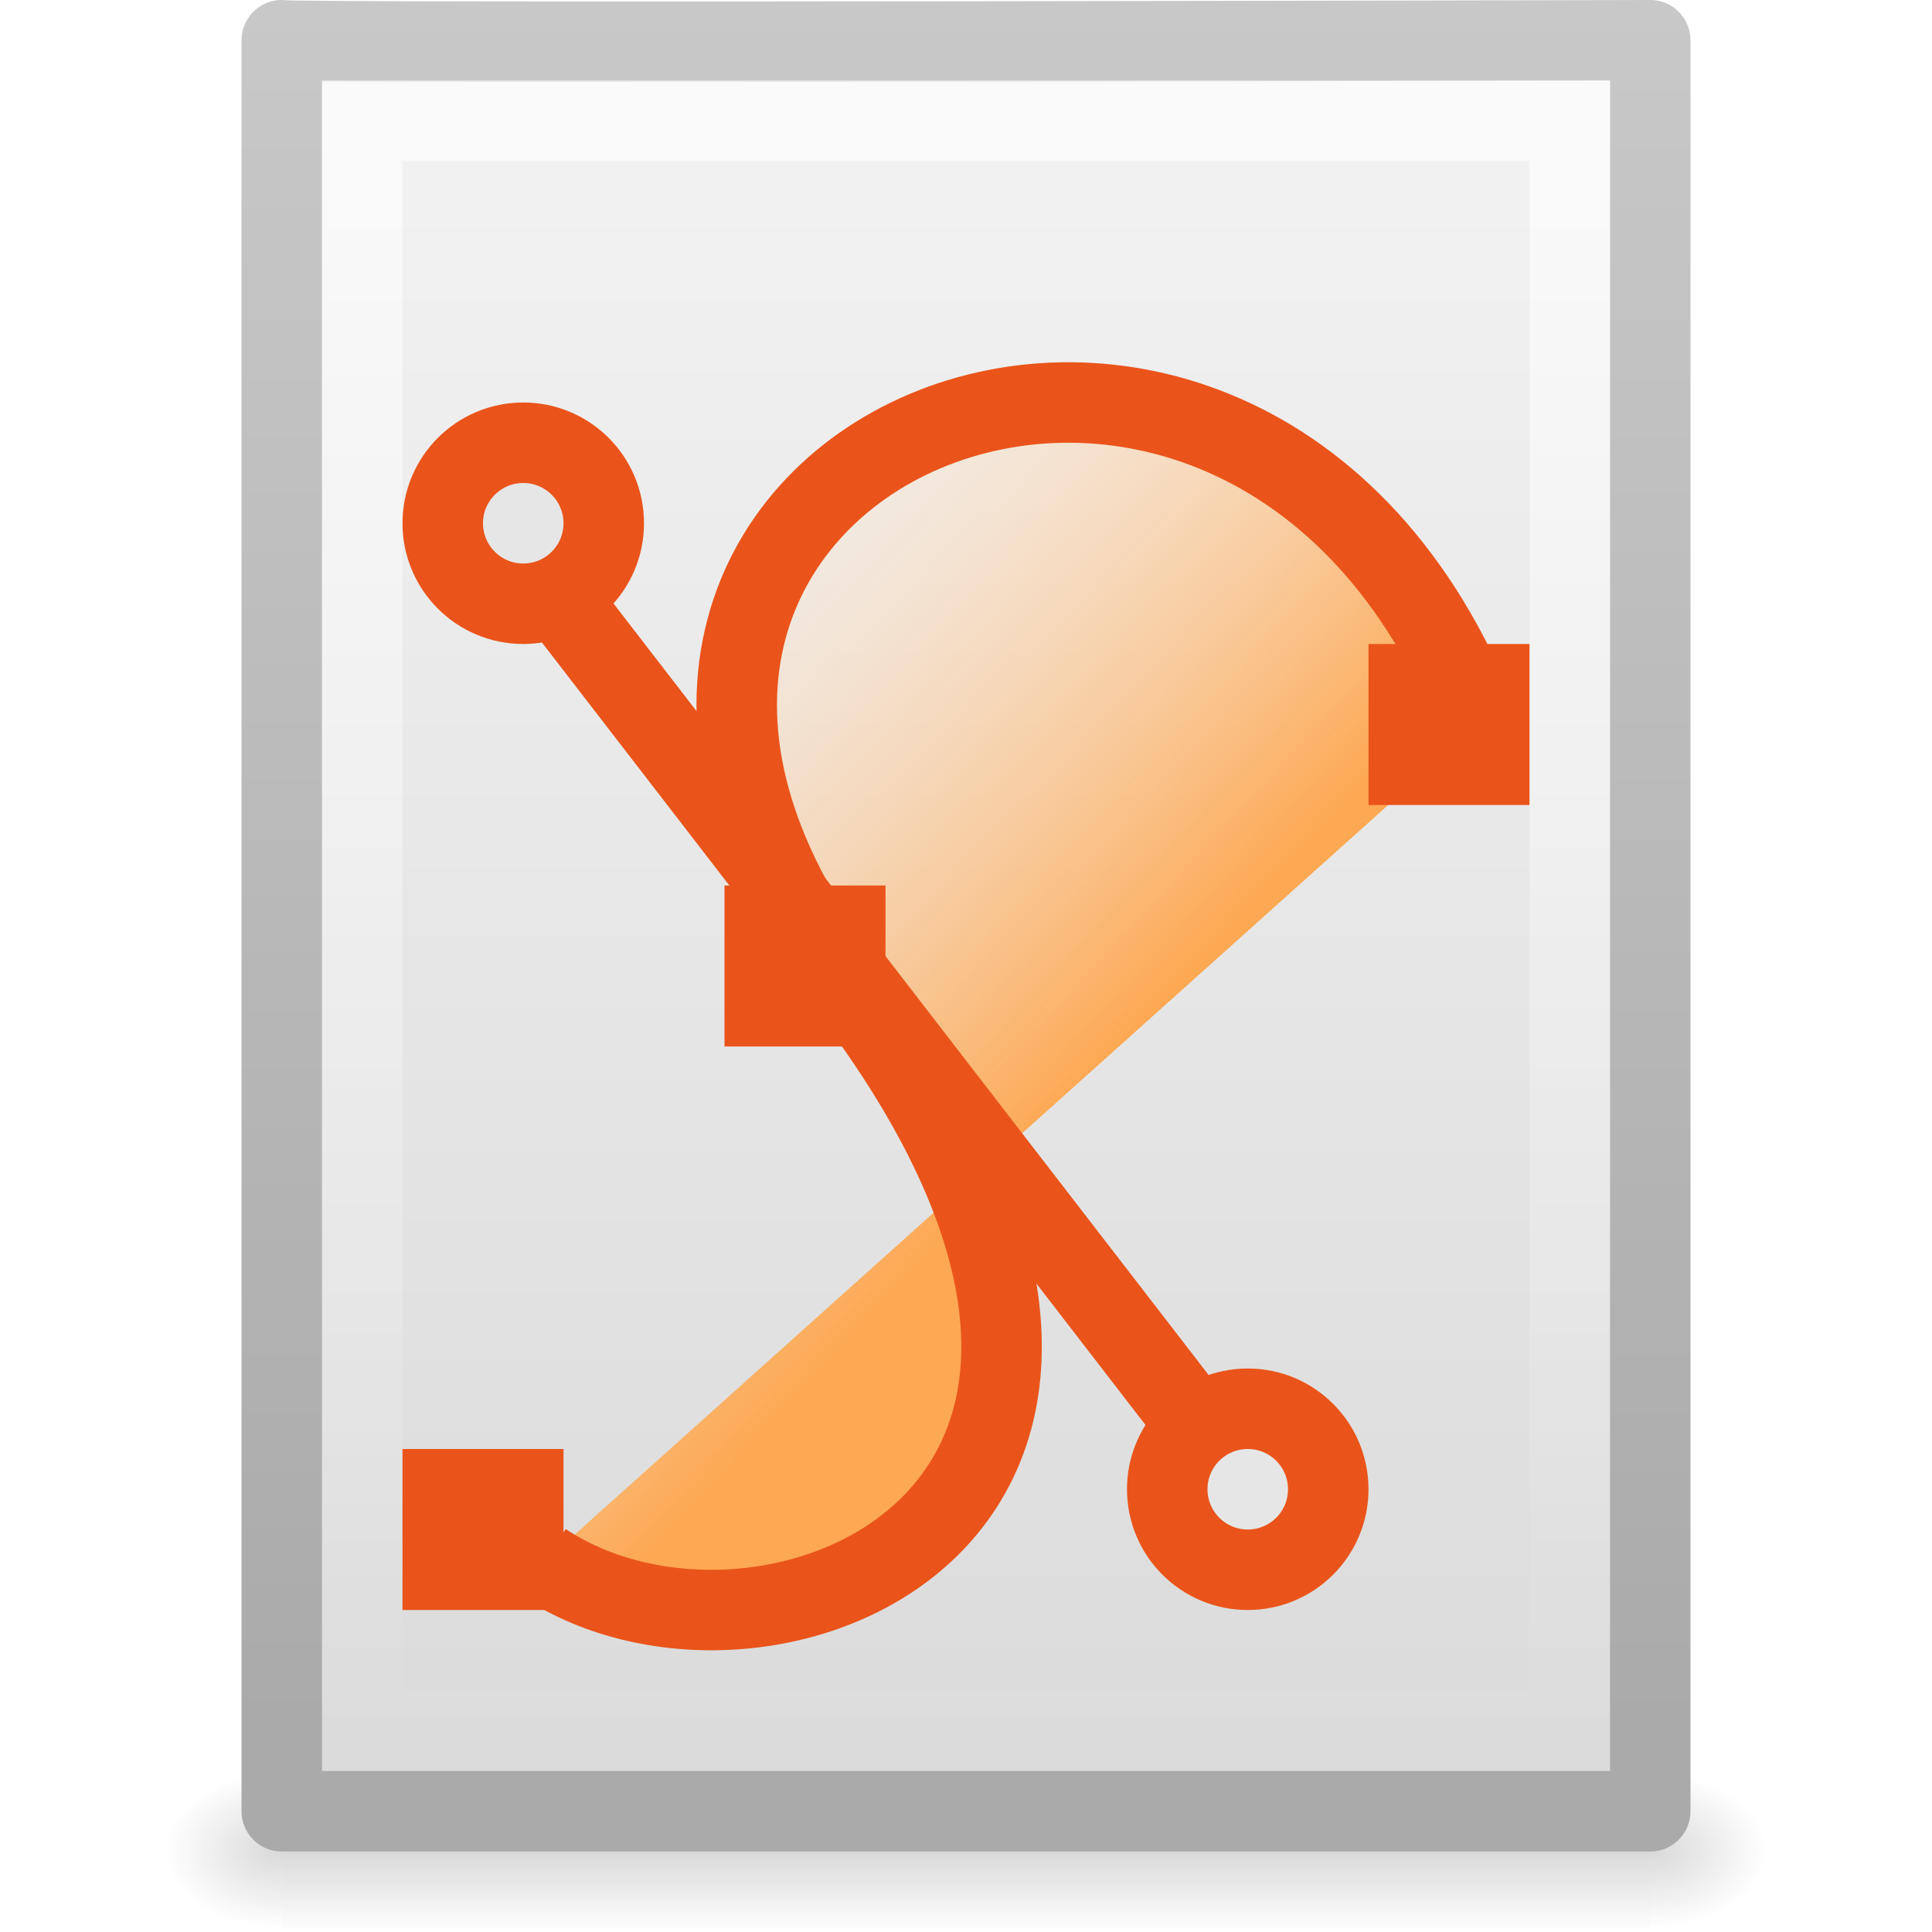
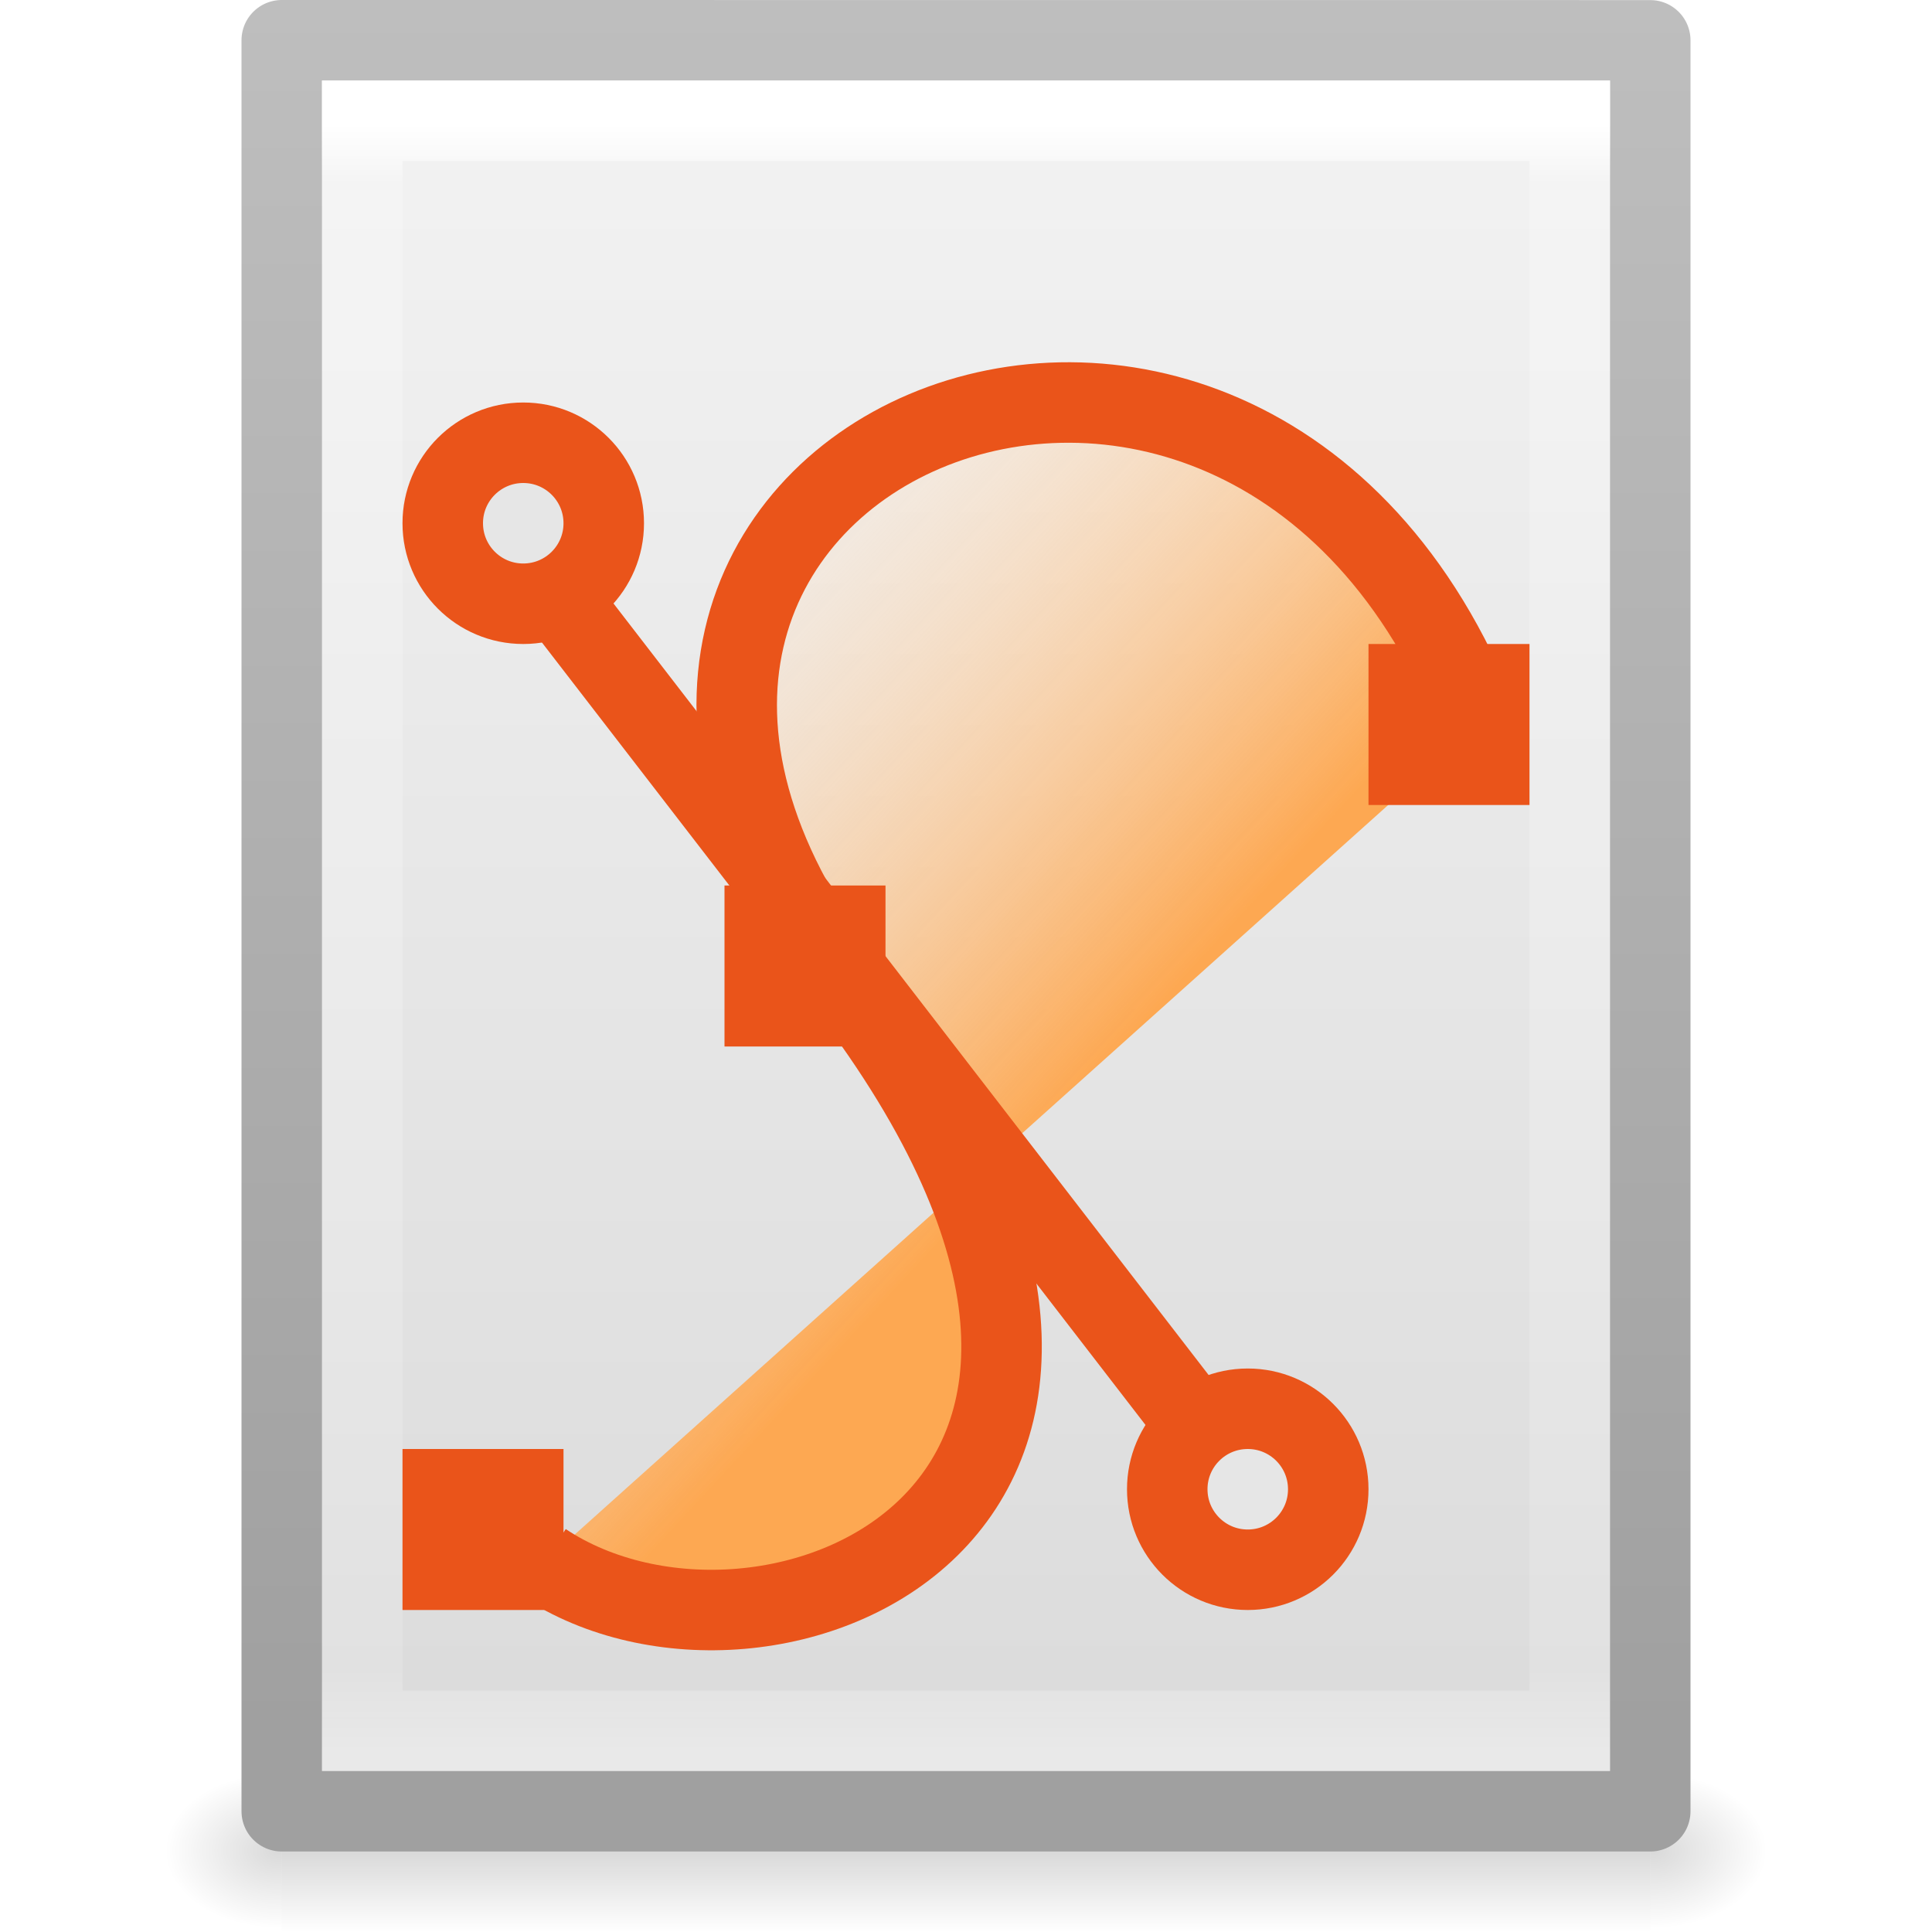
<svg xmlns="http://www.w3.org/2000/svg" xmlns:xlink="http://www.w3.org/1999/xlink" version="1.0" width="24" height="24" id="svg2770">
  <defs id="defs2772">
    <linearGradient id="linearGradient5048">
      <stop id="stop5050" style="stop-color:#000000;stop-opacity:0" offset="0" />
      <stop id="stop5056" style="stop-color:#000000;stop-opacity:1" offset="0.5" />
      <stop id="stop5052" style="stop-color:#000000;stop-opacity:0" offset="1" />
    </linearGradient>
    <linearGradient x1="302.857" y1="366.648" x2="302.857" y2="609.505" id="linearGradient2447" xlink:href="#linearGradient5048" gradientUnits="userSpaceOnUse" gradientTransform="matrix(0.0352071,0,0,0.00823529,-0.724852,18.98055)" />
    <radialGradient cx="605.714" cy="486.648" r="117.143" fx="605.714" fy="486.648" id="radialGradient2444" xlink:href="#linearGradient5060" gradientUnits="userSpaceOnUse" gradientTransform="matrix(-0.01204859,0,0,0.00823529,10.76121,18.98057)" />
    <linearGradient id="linearGradient5060">
      <stop id="stop5062" style="stop-color:#000000;stop-opacity:1" offset="0" />
      <stop id="stop5064" style="stop-color:#000000;stop-opacity:0" offset="1" />
    </linearGradient>
    <radialGradient cx="605.714" cy="486.648" r="117.143" fx="605.714" fy="486.648" id="radialGradient2441" xlink:href="#linearGradient5060" gradientUnits="userSpaceOnUse" gradientTransform="matrix(0.01204859,0,0,0.00823529,13.23879,18.98057)" />
    <linearGradient id="linearGradient3104">
      <stop id="stop3106" style="stop-color:#aaaaaa;stop-opacity:1" offset="0" />
      <stop id="stop3108" style="stop-color:#c8c8c8;stop-opacity:1" offset="1" />
    </linearGradient>
    <linearGradient x1="-51.786" y1="50.786" x2="-51.786" y2="2.906" id="linearGradient2438" xlink:href="#linearGradient3104" gradientUnits="userSpaceOnUse" gradientTransform="matrix(0.3922135,0,0,0.4473607,29.19929,-1.2387)" />
    <linearGradient id="linearGradient3600">
      <stop id="stop3602" style="stop-color:#f4f4f4;stop-opacity:1" offset="0" />
      <stop id="stop3604" style="stop-color:#dbdbdb;stop-opacity:1" offset="1" />
    </linearGradient>
    <linearGradient x1="25.132" y1="0.985" x2="25.132" y2="47.013" id="linearGradient2435" xlink:href="#linearGradient3600" gradientUnits="userSpaceOnUse" gradientTransform="matrix(0.4857154,0,0,0.4780255,0.3428305,-0.7059501)" />
    <radialGradient cx="102" cy="112.305" r="139.559" id="XMLID_8_" gradientUnits="userSpaceOnUse">
      <stop id="stop41" style="stop-color:#b7b8b9;stop-opacity:1" offset="0" />
      <stop id="stop47" style="stop-color:#ececec;stop-opacity:1" offset="0.189" />
      <stop id="stop49" style="stop-color:#fafafa;stop-opacity:0" offset="0.257" />
      <stop id="stop51" style="stop-color:#ffffff;stop-opacity:0" offset="0.301" />
      <stop id="stop53" style="stop-color:#fafafa;stop-opacity:0" offset="0.531" />
      <stop id="stop55" style="stop-color:#ebecec;stop-opacity:0" offset="0.845" />
      <stop id="stop57" style="stop-color:#e1e2e3;stop-opacity:0" offset="1" />
    </radialGradient>
    <radialGradient cx="102" cy="112.305" r="139.559" id="radialGradient2432" xlink:href="#XMLID_8_" gradientUnits="userSpaceOnUse" gradientTransform="matrix(0.1702128,0,0,-0.1907226,1.106383,23.7165)" />
    <linearGradient id="linearGradient3211">
      <stop id="stop3213" style="stop-color:#ffffff;stop-opacity:1" offset="0" />
      <stop id="stop3215" style="stop-color:#ffffff;stop-opacity:0" offset="1" />
    </linearGradient>
    <linearGradient x1="24" y1="2" x2="24" y2="46.017" id="linearGradient2429" xlink:href="#linearGradient3211" gradientUnits="userSpaceOnUse" gradientTransform="matrix(0.4545444,0,0,0.4651153,1.090934,0.3372293)" />
    <linearGradient id="linearGradient3555">
      <stop id="stop3557" style="stop-color:#aac5d5;stop-opacity:1" offset="0" />
      <stop id="stop3559" style="stop-color:#ffffff;stop-opacity:0" offset="1" />
    </linearGradient>
    <linearGradient x1="28.534" y1="24.24" x2="16.887" y2="13.664" id="linearGradient2768" xlink:href="#linearGradient3555" gradientUnits="userSpaceOnUse" gradientTransform="matrix(0.6594275,0,0,0.6465221,-4.032673,-3.594716)" />
    <linearGradient id="linearGradient8589">
      <stop id="stop8591" style="stop-color:#fefefe;stop-opacity:1" offset="0" />
      <stop id="stop8593" style="stop-color:#cbcbcb;stop-opacity:1" offset="1" />
    </linearGradient>
    <linearGradient x1="32.892" y1="8.059" x2="36.358" y2="5.457" id="linearGradient2425" xlink:href="#linearGradient8589" gradientUnits="userSpaceOnUse" gradientTransform="matrix(0.4778466,0,0,0.5524833,0.3722548,-0.0761283)" />
    <linearGradient xlink:href="#linearGradient4102" id="linearGradient3023" gradientUnits="userSpaceOnUse" gradientTransform="matrix(1.050198,0,0,0.9932209,-1.681624,-0.764078)" x1="28.534" y1="24.24" x2="16.887" y2="13.664" />
    <linearGradient id="linearGradient4102">
      <stop id="stop4104" style="stop-color:#fda852;stop-opacity:1" offset="0" />
      <stop id="stop4106" style="stop-color:#ffffff;stop-opacity:0" offset="1" />
    </linearGradient>
    <linearGradient y2="13.664" x2="16.887" y1="24.24" x1="28.534" gradientTransform="matrix(1.050198,0,0,0.9932209,15.9786,-17.30175)" gradientUnits="userSpaceOnUse" id="linearGradient3057" xlink:href="#linearGradient4102" />
    <linearGradient xlink:href="#linearGradient8589" id="linearGradient3054" gradientUnits="userSpaceOnUse" gradientTransform="matrix(0.4778466,0,0,0.5524833,0.3722548,-0.0761283)" x1="32.892" y1="8.059" x2="36.358" y2="5.457" />
    <linearGradient xlink:href="#linearGradient4102" id="linearGradient3064" gradientUnits="userSpaceOnUse" gradientTransform="matrix(0.6594275,0,0,0.6465221,-4.032673,-3.594716)" x1="28.534" y1="24.24" x2="16.887" y2="13.664" />
    <linearGradient xlink:href="#linearGradient3211" id="linearGradient3067" gradientUnits="userSpaceOnUse" gradientTransform="matrix(0.4545444,0,0,0.4651153,1.090934,0.3372293)" x1="24" y1="2" x2="24" y2="46.017" />
    <radialGradient xlink:href="#XMLID_8_" id="radialGradient3070" gradientUnits="userSpaceOnUse" gradientTransform="matrix(0.1702128,0,0,-0.1907226,1.106383,23.7165)" cx="102" cy="112.305" r="139.559" />
    <linearGradient xlink:href="#linearGradient3600" id="linearGradient3073" gradientUnits="userSpaceOnUse" gradientTransform="matrix(0.4857154,0,0,0.4780255,0.3428305,-0.7059501)" x1="25.132" y1="0.985" x2="25.132" y2="47.013" />
    <linearGradient xlink:href="#linearGradient3104" id="linearGradient3075" gradientUnits="userSpaceOnUse" gradientTransform="matrix(0.3922135,0,0,0.4473607,29.19929,-1.2387)" x1="-51.786" y1="50.786" x2="-51.786" y2="2.906" />
    <radialGradient xlink:href="#linearGradient5060" id="radialGradient3078" gradientUnits="userSpaceOnUse" gradientTransform="matrix(0.01204859,0,0,0.00823529,13.23879,18.98057)" cx="605.714" cy="486.648" fx="605.714" fy="486.648" r="117.143" />
    <radialGradient xlink:href="#linearGradient5060" id="radialGradient3081" gradientUnits="userSpaceOnUse" gradientTransform="matrix(-0.01204859,0,0,0.00823529,10.76121,18.98057)" cx="605.714" cy="486.648" fx="605.714" fy="486.648" r="117.143" />
    <linearGradient xlink:href="#linearGradient5048" id="linearGradient3084" gradientUnits="userSpaceOnUse" gradientTransform="matrix(0.0352071,0,0,0.00823529,-0.724852,18.98055)" x1="302.857" y1="366.648" x2="302.857" y2="609.505" />
+     <linearGradient x1="302.857" y1="366.648" x2="302.857" y2="609.505" id="linearGradient3826" xlink:href="#linearGradient5048-8" gradientUnits="userSpaceOnUse" gradientTransform="matrix(0.0352071,0,0,0.0082353,-0.724852,26.98055)" />
+     <linearGradient id="linearGradient5048-8">
+       <stop id="stop5050-3" style="stop-color:#000000;stop-opacity:0" offset="0" />
+       <stop id="stop5056-5" style="stop-color:#000000;stop-opacity:1" offset="0.5" />
+       <stop id="stop5052-1" style="stop-color:#000000;stop-opacity:0" offset="1" />
+     </linearGradient>
+     <radialGradient cx="605.714" cy="486.648" r="117.143" fx="605.714" fy="486.648" id="radialGradient3048" xlink:href="#linearGradient5060-2" gradientUnits="userSpaceOnUse" gradientTransform="matrix(-0.01204859,0,0,0.0082353,10.76121,26.98056)" />
+     <linearGradient id="linearGradient5060-2">
+       <stop id="stop5062-6" style="stop-color:#000000;stop-opacity:1" offset="0" />
+       <stop id="stop5064-9" style="stop-color:#000000;stop-opacity:0" offset="1" />
+     </linearGradient>
+     <radialGradient cx="605.714" cy="486.648" r="117.143" fx="605.714" fy="486.648" id="radialGradient3045" xlink:href="#linearGradient5060-2" gradientUnits="userSpaceOnUse" gradientTransform="matrix(0.01204859,0,0,0.0082353,13.23879,26.98056)" />
+     <linearGradient id="linearGradient3118">
+       <stop id="stop3120" style="stop-color:#000000;stop-opacity:1" offset="0" />
+       <stop id="stop3122" style="stop-color:#000000;stop-opacity:0" offset="1" />
+     </linearGradient>
+     <linearGradient x1="25.132" y1="0.985" x2="25.132" y2="47.013" id="linearGradient3122" xlink:href="#linearGradient3600-4" gradientUnits="userSpaceOnUse" gradientTransform="matrix(0.4857154,0,0,0.4780251,0.3428289,7.294046)" />
+     <linearGradient id="linearGradient3600-4">
+       <stop id="stop3602-7" style="stop-color:#f4f4f4;stop-opacity:1" offset="0" />
+       <stop id="stop3604-6" style="stop-color:#dbdbdb;stop-opacity:1" offset="1" />
+     </linearGradient>
+     <linearGradient x1="-51.786" y1="50.786" x2="-51.786" y2="2.906" id="linearGradient3124" xlink:href="#linearGradient3104-5" gradientUnits="userSpaceOnUse" gradientTransform="matrix(0.3922136,0,0,0.4473603,29.1993,6.761297)" />
+     <linearGradient id="linearGradient3104-5">
+       <stop id="stop3106-6" style="stop-color:#a0a0a0;stop-opacity:1" offset="0" />
+       <stop id="stop3108-9" style="stop-color:#bebebe;stop-opacity:1" offset="1" />
+     </linearGradient>
+     <linearGradient x1="24" y1="5.564" x2="24" y2="43" id="linearGradient3119" xlink:href="#linearGradient3977" gradientUnits="userSpaceOnUse" gradientTransform="matrix(0.4054051,0,0,0.5405406,2.269687,6.527032)" />
+     <linearGradient id="linearGradient3977">
+       <stop id="stop3979" style="stop-color:#ffffff;stop-opacity:1" offset="0" />
+       <stop id="stop3981" style="stop-color:#ffffff;stop-opacity:0.235" offset="0.036" />
+       <stop id="stop3983" style="stop-color:#ffffff;stop-opacity:0.157" offset="0.951" />
+       <stop id="stop3985" style="stop-color:#ffffff;stop-opacity:0.392" offset="1" />
+     </linearGradient>
+     <linearGradient y2="43" x2="24" y1="5.564" x1="24" gradientTransform="matrix(0.4054051,0,0,0.5405406,2.269687,6.527032)" gradientUnits="userSpaceOnUse" id="linearGradient3144" xlink:href="#linearGradient3977" />
  </defs>
-   <rect style="opacity:0.15;fill:url(#linearGradient3084);fill-opacity:1;fill-rule:nonzero;stroke:none;stroke-width:1;marker:none;visibility:visible;display:inline;overflow:visible" id="rect2879" y="22" x="3.5" height="2" width="17" />
-   <path style="opacity:0.15;fill:url(#radialGradient3081);fill-opacity:1;fill-rule:nonzero;stroke:none;stroke-width:1;marker:none;visibility:visible;display:inline;overflow:visible" id="path2881" d="m 3.5,22 c 0,0 0,2 0,2 C 2.88,24.004 2,23.552 2,23 2,22.448 2.692,22 3.5,22 z" />
-   <path style="opacity:0.15;fill:url(#radialGradient3078);fill-opacity:1;fill-rule:nonzero;stroke:none;stroke-width:1;marker:none;visibility:visible;display:inline;overflow:visible" id="path2883" d="m 20.5,22 c 0,0 0,2 0,2 0.62,0.004 1.5,-0.448 1.5,-1 0,-0.552 -0.692,-1 -1.5,-1 z" />
-   <path style="fill:url(#linearGradient3073);fill-opacity:1;stroke:url(#linearGradient3075);stroke-width:1;stroke-linecap:butt;stroke-linejoin:round;stroke-miterlimit:4;stroke-opacity:1;stroke-dasharray:none;stroke-dashoffset:0;display:inline" id="path4160" d="M 3.5,0.5 C 3.463,0.543 20.5,0.5 20.5,0.5 c 0,5.729 3.9e-5,16.271 3.9e-5,22 -5.667,0 -11.333,0 -17,0 0,-7.333 0,-14.667 0,-22 z" />
-   <path style="opacity:0.6;fill:none;stroke:url(#linearGradient3067);stroke-width:1;stroke-linecap:butt;stroke-linejoin:miter;stroke-miterlimit:4;stroke-opacity:1;stroke-dasharray:none;stroke-dashoffset:0;display:inline" id="path2435" d="m 19.5,1 c 0,5.208 0,15.292 0,20.5 -5,0 -10,0 -15,0 0,-6.667 0,-13.333 0,-20 3.437,0 11.063,0 14.5,0" />
+   <g transform="translate(0,-8)" id="layer1">
+     <rect width="17" height="2" x="3.5" y="30" id="rect2879" style="opacity:0.15;fill:url(#linearGradient3826);fill-opacity:1;fill-rule:nonzero;stroke:none;stroke-width:1;marker:none;visibility:visible;display:inline;overflow:visible" />
+     <path d="m 3.5,30 c 0,0 0,2 0,2 C 2.88,32.004 2,31.552 2,31 2,30.448 2.692,30 3.5,30 z" id="path2881" style="opacity:0.15;fill:url(#radialGradient3048);fill-opacity:1;fill-rule:nonzero;stroke:none;stroke-width:1;marker:none;visibility:visible;display:inline;overflow:visible" />
+     <path d="m 20.5,30 c 0,0 0,2 0,2 0.62,0.004 1.5,-0.448 1.5,-1 0,-0.552 -0.692,-1 -1.5,-1 z" id="path2883" style="opacity:0.15;fill:url(#radialGradient3045);fill-opacity:1;fill-rule:nonzero;stroke:none;stroke-width:1;marker:none;visibility:visible;display:inline;overflow:visible" />
+     <path d="m 3.5,8.5 c 3.896,0 17,0.001 17,0.001 l 2.1e-5,21.999 c 0,0 -11.333,0 -17,0 0,-7.333 0,-14.667 0,-22 z" id="path4160-3" style="fill:url(#linearGradient3122);fill-opacity:1;stroke:url(#linearGradient3124);stroke-width:1;stroke-linecap:butt;stroke-linejoin:round;stroke-miterlimit:4;stroke-opacity:1;stroke-dasharray:none;stroke-dashoffset:0;display:inline" />
+     <path d="m 19.5,29.5 -15,0 0,-20 15,0 z" id="rect6741-1" style="fill:none;stroke:url(#linearGradient3144);stroke-width:1;stroke-linecap:round;stroke-linejoin:miter;stroke-miterlimit:4;stroke-opacity:1;stroke-dasharray:none;stroke-dashoffset:0" />
+   </g>
  <path style="fill:url(#linearGradient3064);fill-opacity:1;fill-rule:evenodd;stroke:#ea541a;stroke-width:1px;stroke-linecap:butt;stroke-linejoin:miter;stroke-opacity:1" id="path2783" d="m 6.751,19.411 c 2.754,1.832 8.767,-0.619 3.768,-7.176 C 5.566,5.736 15.442,1.474 18.372,8.989" />
  <rect style="fill:#ea541a;fill-opacity:1;stroke:none" id="rect3565" y="18" x="5" height="2" width="2" />
  <rect style="fill:#ea541a;fill-opacity:1;stroke:none" id="rect3567" y="8" x="17" height="2" width="2" />
  <path style="fill:none;stroke:#ea541a;stroke-width:1px;stroke-linecap:butt;stroke-linejoin:miter;stroke-opacity:1" id="path3571" d="M 6.089,6.329 15.589,18.645" />
  <path style="fill:#e6e6e6;fill-opacity:1;stroke:#ea541a;stroke-width:1;stroke-linecap:butt;stroke-miterlimit:4;stroke-opacity:1;stroke-dasharray:none" id="path3573" d="m 7.5,6.5 c 3.72e-4,0.552 -0.447,1 -1,1 -0.553,0 -1,-0.448 -1,-1 -3.72e-4,-0.552 0.447,-1 1,-1 0.553,0 1,0.448 1,1 l 0,0 z" />
  <path style="fill:#e6e6e6;fill-opacity:1;stroke:#ea541a;stroke-width:1;stroke-linecap:butt;stroke-miterlimit:4;stroke-opacity:1;stroke-dasharray:none" id="path3575" d="m 16.5,18.5 c 3.73e-4,0.552 -0.447,1 -1,1 -0.553,0 -1,-0.448 -1,-1 -3.72e-4,-0.552 0.447,-1 1,-1 0.553,0 1,0.448 1,1 l 0,0 z" />
  <rect style="fill:#ea541a;fill-opacity:1;stroke:none" id="rect3569" y="11" x="9" height="2" width="2" />
</svg>
